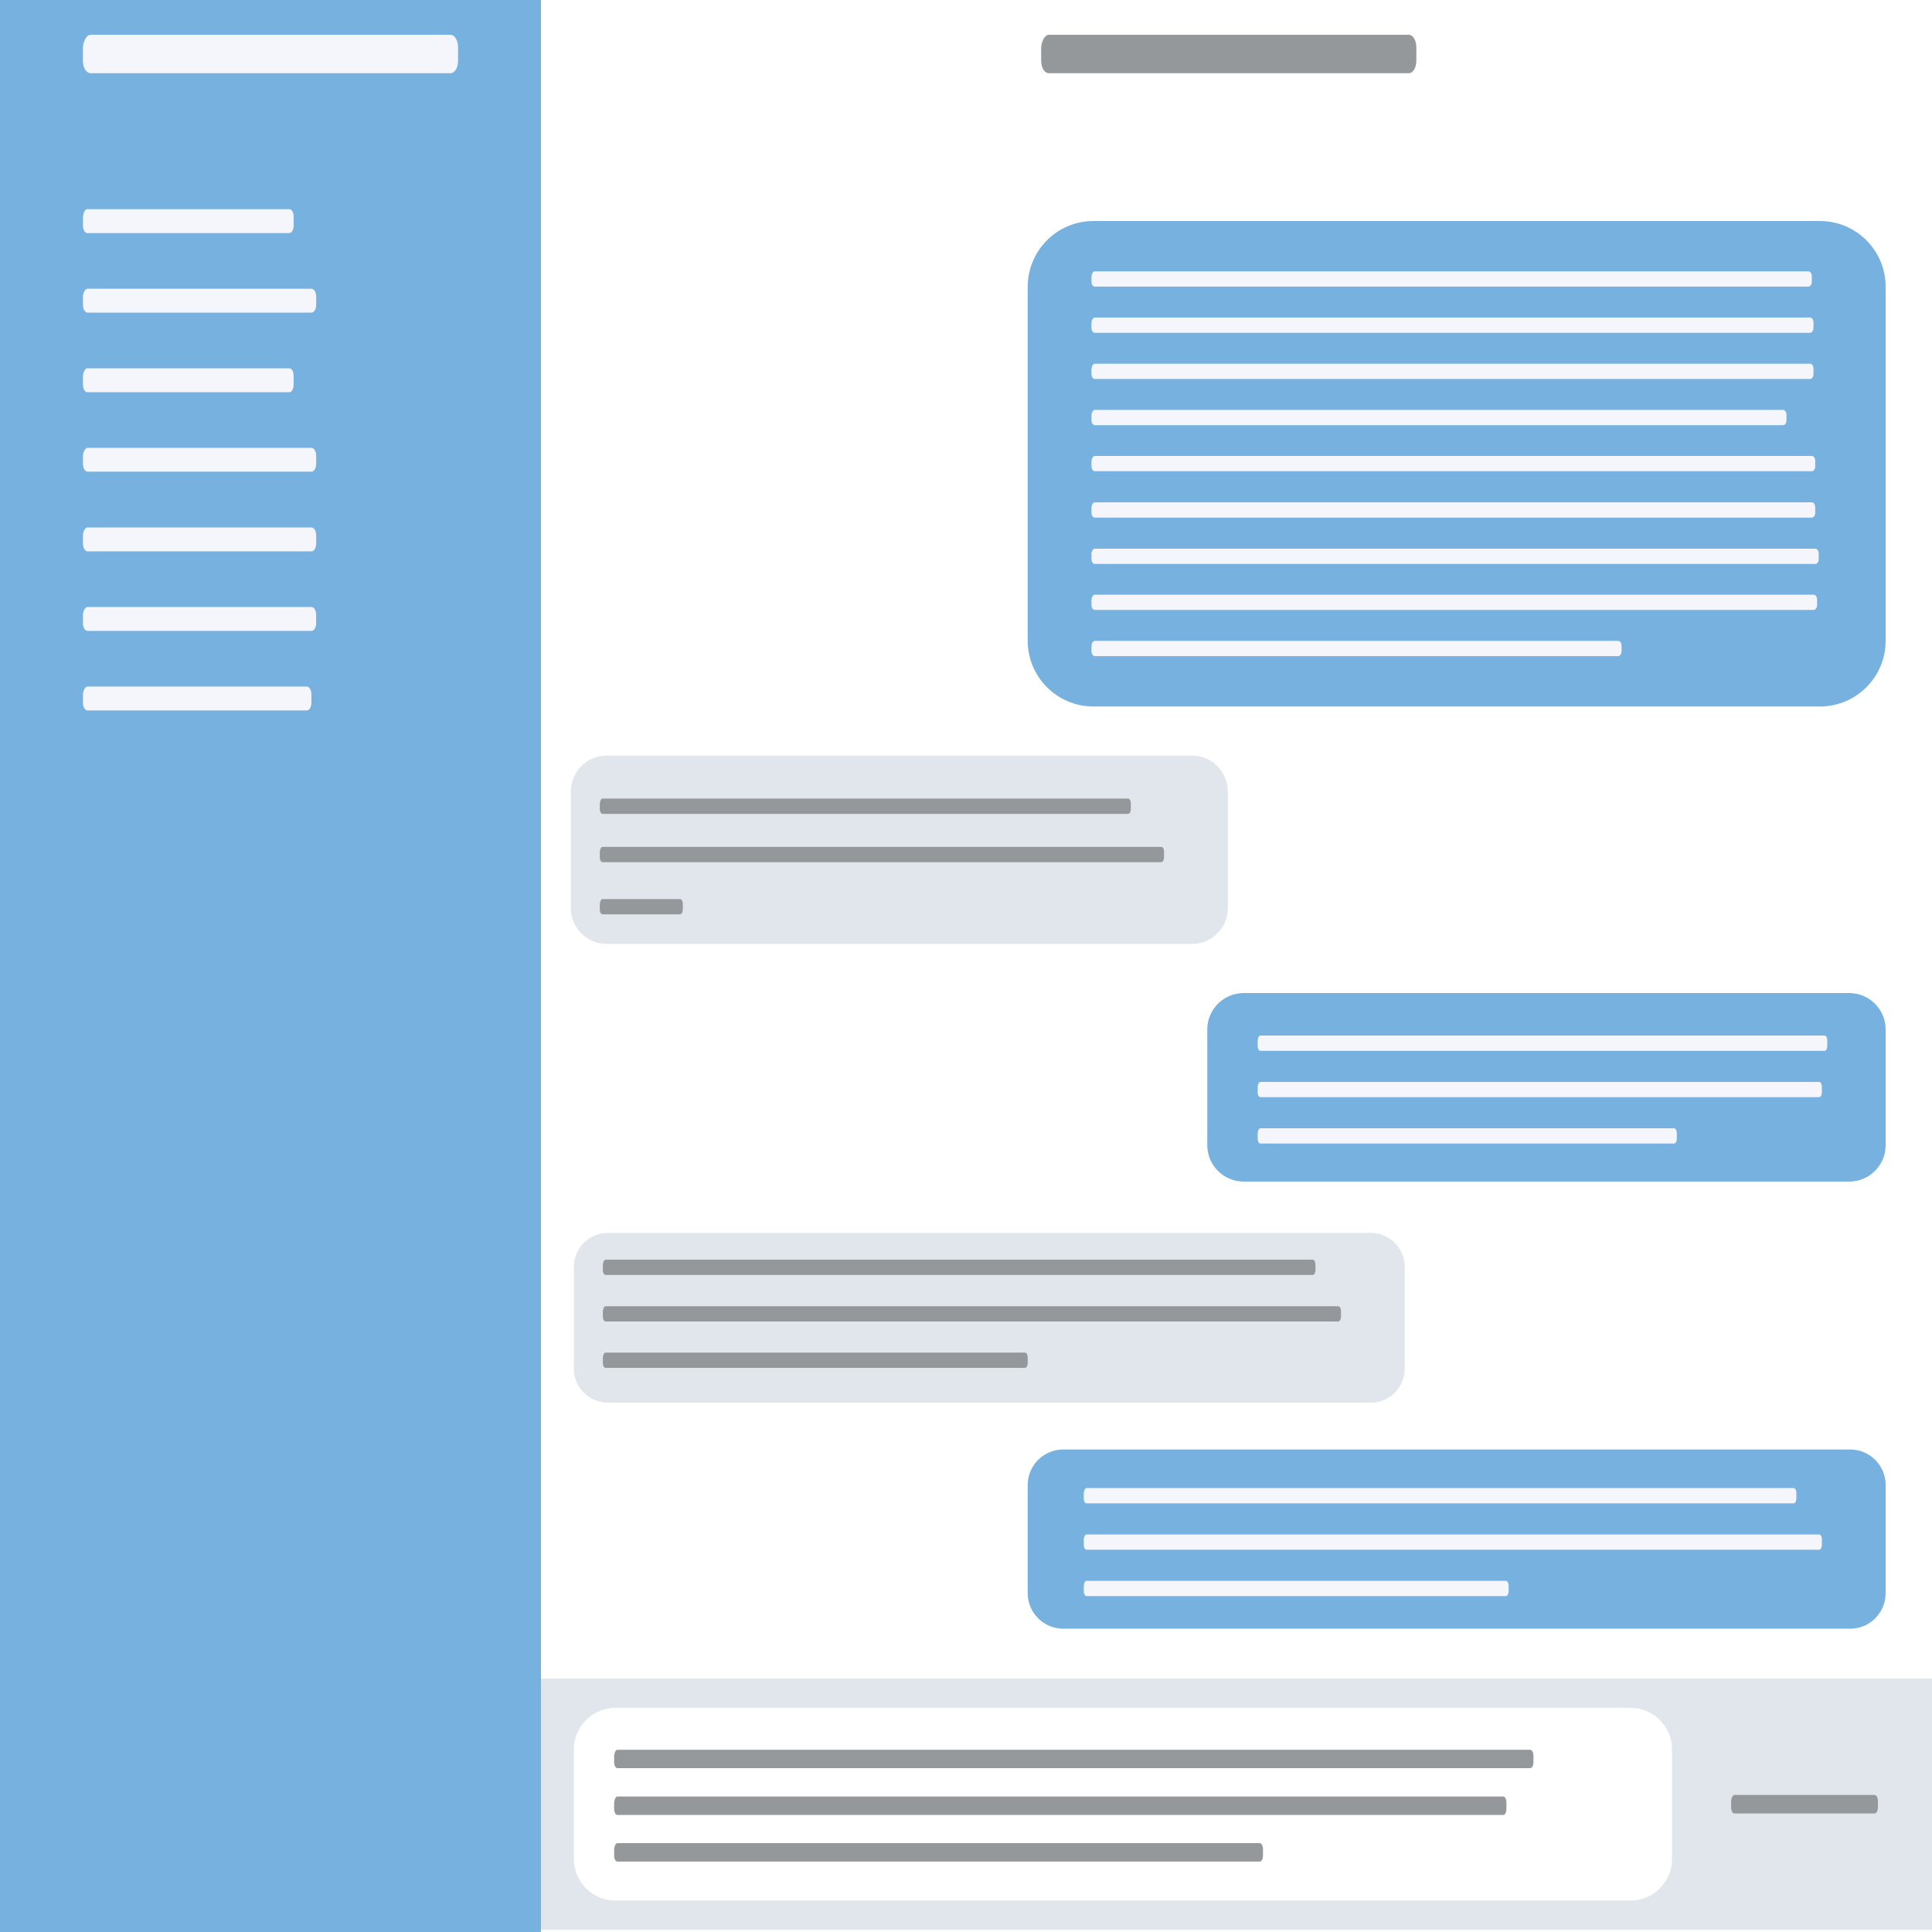
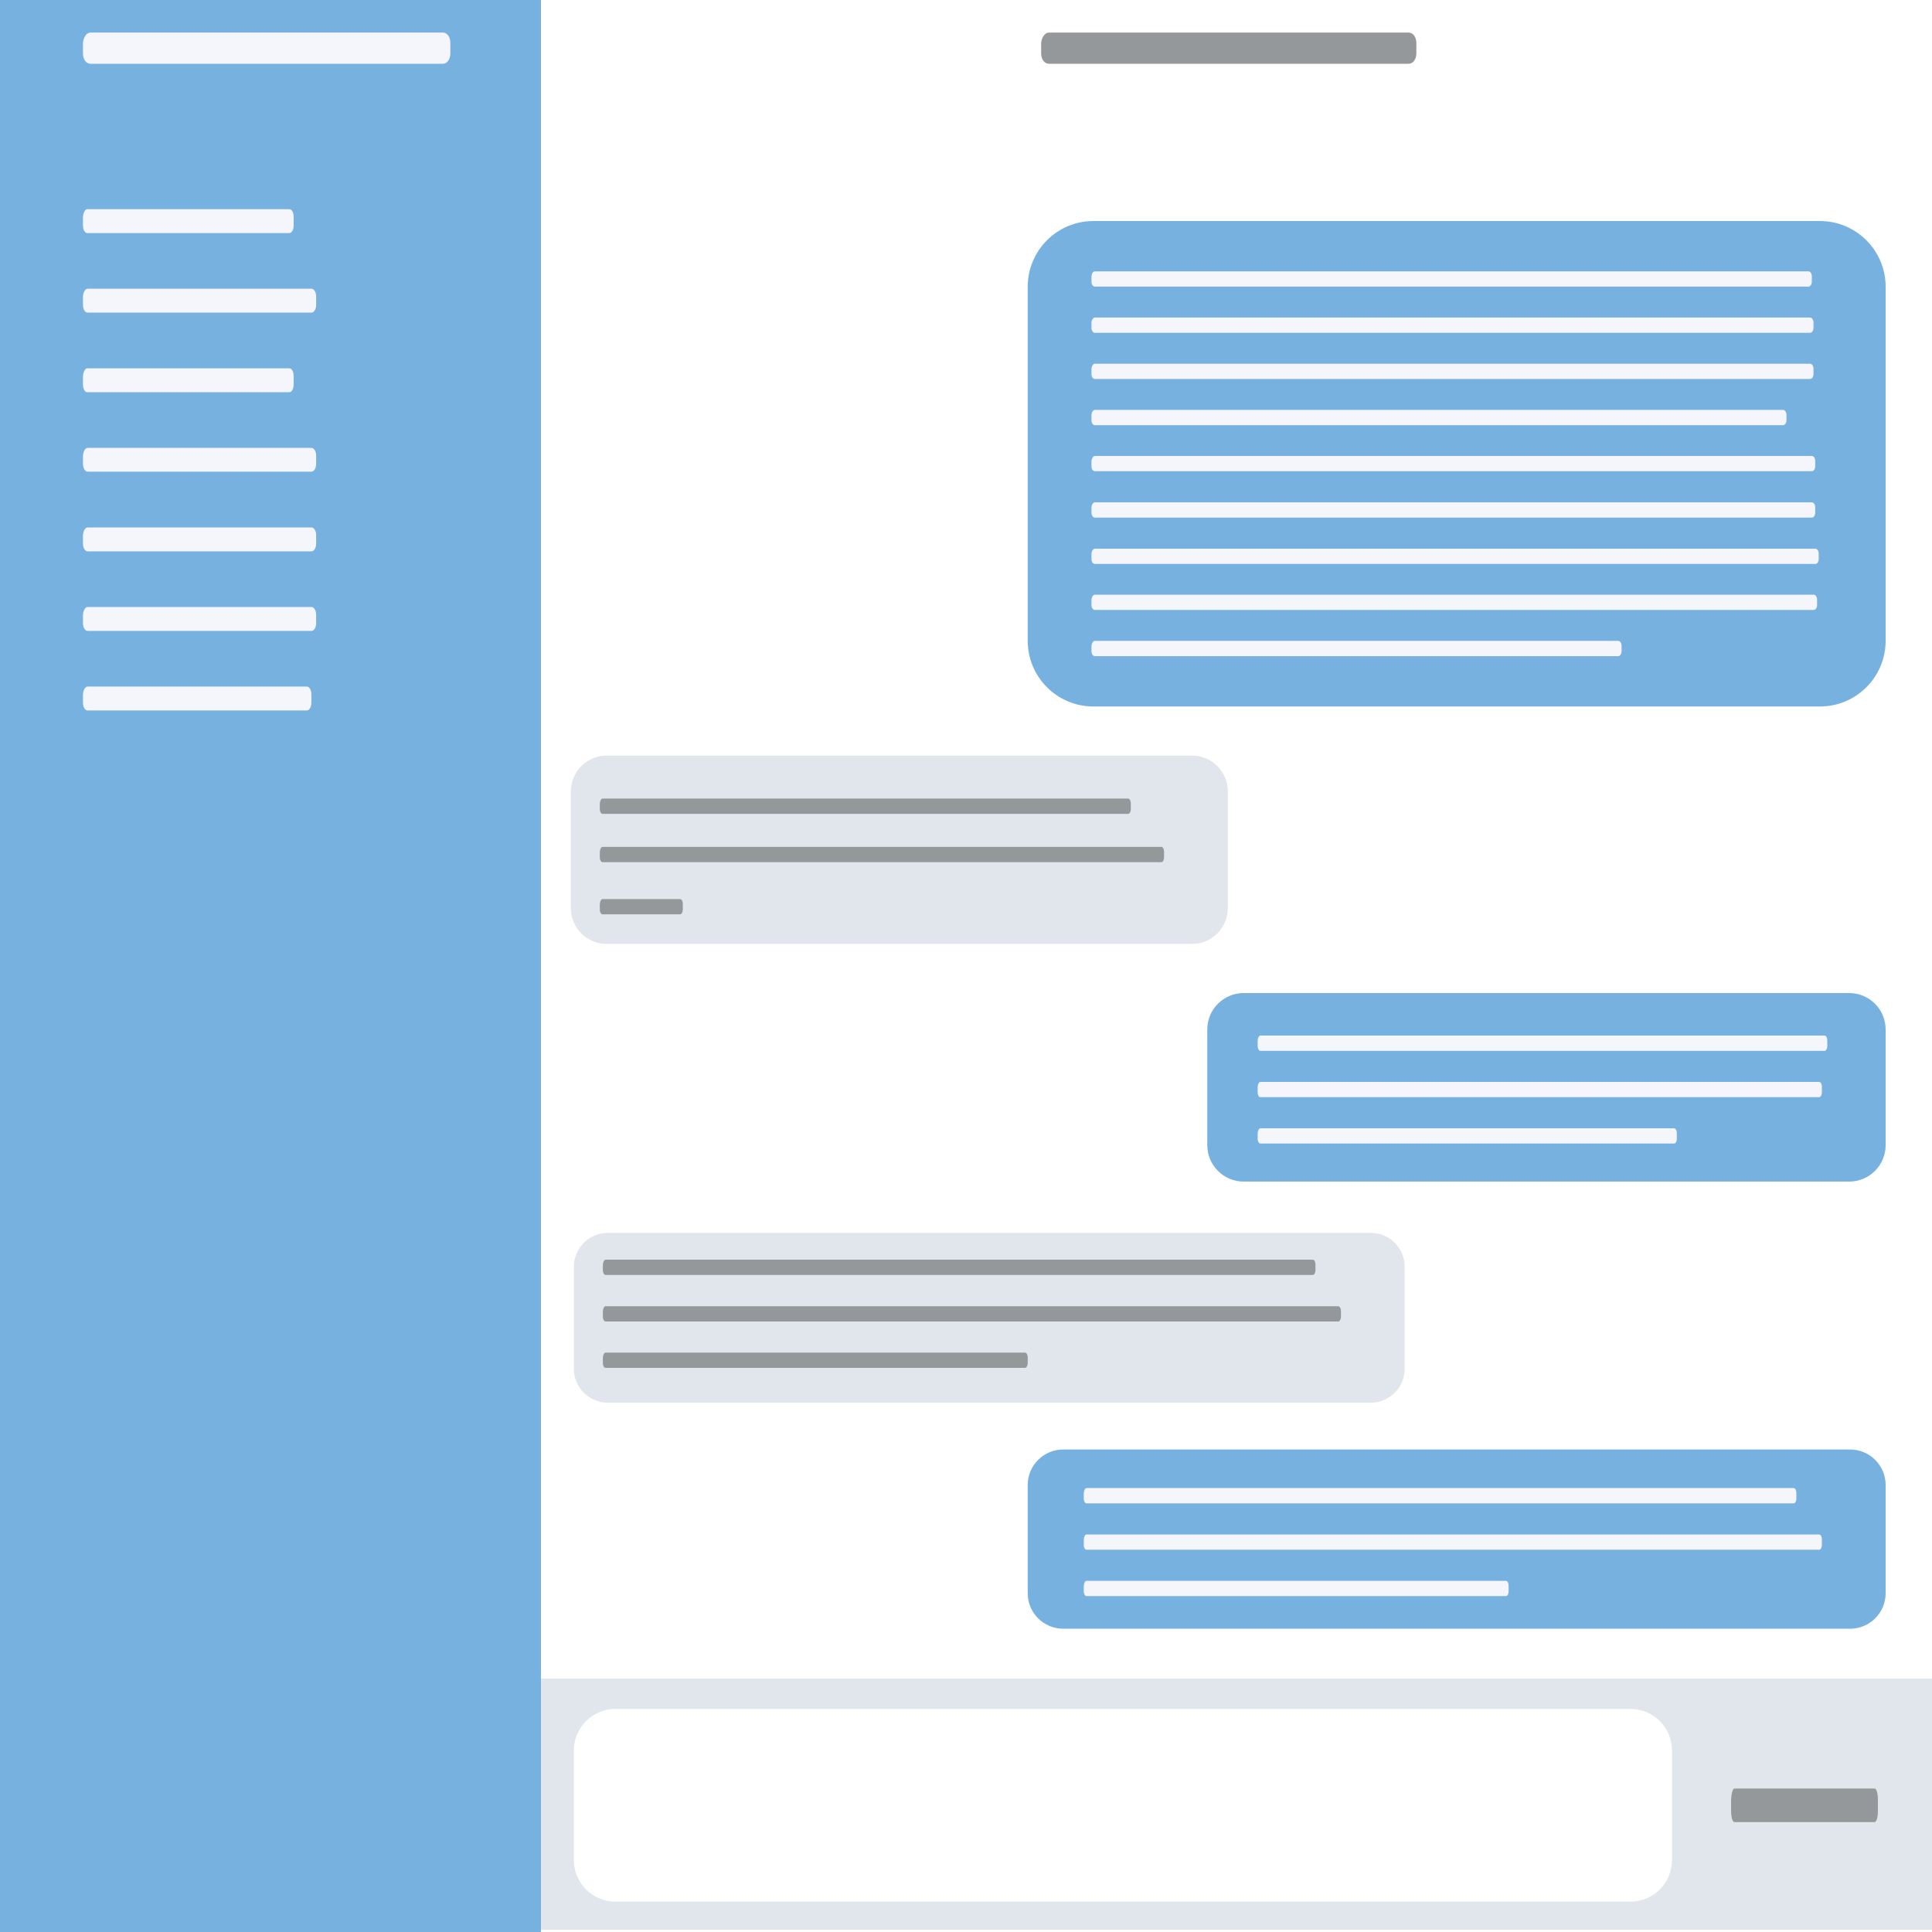
<svg xmlns="http://www.w3.org/2000/svg" viewBox="0 0 500 500">
-   <g id="b9c8cdd9-0a53-4df2-b393-4b7f46362c07" data-name="Layer 5">
+   <g id="c8b6c63d-3456-4df2-a11a-1ce141d5e7e4" data-name="Layer 5">
    <rect width="500" height="500" fill="#fff" />
  </g>
-   <g id="4c4d573a-2ea7-4310-96ef-b09e3fd38c5b" data-name="Chatify">
+   <g id="c6e5dd95-cad5-4900-a980-594ceee0cf4b" data-name="Chatify">
    <rect width="140" height="500" fill="#77b1e0" />
-     <path d="M271.45,9h93.1c1.08,0,2,1.33,2,3.32v3.31c0,2-.9,3.32-2,3.32h-93.1c-1.08,0-2-1.33-2-3.32V12.32C269.56,10.66,270.37,9,271.45,9Z" fill="#94989b" />
-     <path d="M23.45,9h93.1c1.08,0,2,1.33,2,3.32v3.31c0,2-.9,3.32-2,3.32H23.45c-1.08,0-2-1.33-2-3.32V12.32C21.56,10.66,22.37,9,23.45,9Z" fill="#f4f6fb" />
+     <path d="M271.45,8.43h93.1c1.08,0,2,1.07,2,2.69v2.69c0,1.61-.9,2.69-2,2.69h-93.1c-1.08,0-2-1.08-2-2.69V11.12C269.56,9.77,270.37,8.43,271.45,8.43Z" fill="#94989b" />
+     <path d="M23.41,8.43h91.2c1.06,0,1.94,1.07,1.94,2.69v2.69c0,1.61-.88,2.69-1.94,2.69H23.41c-1.06,0-1.94-1.08-1.94-2.69V11.12C21.56,9.77,22.35,8.43,23.41,8.43Z" fill="#f4f6fb" />
    <path d="M22.7,74.72H80.59c.67,0,1.23.83,1.23,2.07v2.06c0,1.23-.56,2.06-1.23,2.06H22.7c-.67,0-1.23-.83-1.23-2.06V76.79C21.52,75.75,22,74.72,22.7,74.72Z" fill="#f4f6fb" />
    <path d="M22.58,95.32H74.89c.6,0,1.11.82,1.11,2.06v2.06c0,1.24-.51,2.06-1.11,2.06H22.58c-.61,0-1.11-.82-1.11-2.06V97.38C21.52,96.35,22,95.32,22.58,95.32Z" fill="#f4f6fb" />
    <path d="M22.58,54.13H74.89c.6,0,1.11.83,1.11,2.06v2.07c0,1.23-.51,2.06-1.11,2.06H22.58c-.61,0-1.11-.83-1.11-2.06V56.19C21.52,55.16,22,54.13,22.58,54.13Z" fill="#f4f6fb" />
    <path d="M22.7,115.91H80.59c.67,0,1.23.82,1.23,2.06V120c0,1.24-.56,2.06-1.23,2.06H22.7c-.67,0-1.23-.82-1.23-2.06V118C21.52,116.94,22,115.91,22.7,115.91Z" fill="#f4f6fb" />
    <path d="M22.7,136.5H80.59c.67,0,1.23.82,1.23,2.06v2.06c0,1.24-.56,2.07-1.23,2.07H22.7c-.67,0-1.23-.83-1.23-2.07v-2.06C21.52,137.53,22,136.5,22.7,136.5Z" fill="#f4f6fb" />
    <path d="M22.7,157.09H80.59c.67,0,1.23.83,1.23,2.06v2.07c0,1.23-.56,2.06-1.23,2.06H22.7c-.67,0-1.23-.83-1.23-2.06v-2.07C21.52,158.12,22,157.09,22.7,157.09Z" fill="#f4f6fb" />
    <path d="M22.67,177.68H79.38c.66,0,1.21.83,1.21,2.07v2.06c0,1.24-.55,2.06-1.21,2.06H22.67c-.65,0-1.2-.82-1.2-2.06v-2.06C21.52,178.72,22,177.68,22.67,177.68Z" fill="#f4f6fb" />
    <rect x="140" y="434.43" width="360" height="65" fill="#d6dde6" opacity="0.75" />
-     <rect x="148.51" y="441.98" width="284.21" height="49.89" rx="10.79" ry="10.79" fill="#fff" />
+     <rect x="148.51" y="442.26" width="284.21" height="49.89" rx="10.79" ry="10.79" fill="#fff" />
    <rect x="265.97" y="375.13" width="222.03" height="46.38" rx="9.19" ry="9.19" fill="#77b1e0" />
-     <path d="M448.87,464.54h36.27c.47,0,.86.64.86,1.59v1.6c0,.95-.39,1.59-.86,1.59H448.87c-.46,0-.86-.64-.86-1.59v-1.6C448.05,465.34,448.41,464.54,448.87,464.54Z" fill="#94989b" />
-     <path d="M159.8,452.84H396c.47,0,.86.63.86,1.59V456c0,1-.39,1.6-.86,1.6H159.8c-.47,0-.86-.64-.86-1.6v-1.59C159,453.63,159.33,452.84,159.8,452.84Z" fill="#94989b" />
-     <path d="M159.8,464.93H389c.47,0,.86.64.86,1.59v1.6c0,.95-.39,1.59-.86,1.59H159.8c-.47,0-.86-.64-.86-1.59v-1.6C159,465.73,159.33,464.93,159.8,464.93Z" fill="#94989b" />
-     <path d="M159.8,477H326c.47,0,.86.64.86,1.6v1.59c0,1-.39,1.59-.86,1.59H159.8c-.47,0-.86-.63-.86-1.59v-1.59C159,477.82,159.33,477,159.8,477Z" fill="#94989b" />
+     <path d="M448.87,462.86h36.27c.47,0,.86,1.16.86,2.9v2.9c0,1.74-.39,2.9-.86,2.9H448.87c-.46,0-.86-1.16-.86-2.9v-2.9C448.05,464.31,448.41,462.86,448.87,462.86Z" fill="#94989b" />
    <path d="M281.19,385.11h183c.39,0,.71.53.71,1.32v1.32c0,.79-.32,1.32-.71,1.32h-183c-.39,0-.71-.53-.71-1.32v-1.32C280.51,385.77,280.8,385.11,281.19,385.11Z" fill="#f4f6fb" />
    <path d="M281.19,397.12h189.6c.39,0,.71.52.71,1.31v1.32c0,.79-.32,1.32-.71,1.32H281.19c-.39,0-.71-.53-.71-1.32v-1.32C280.51,397.78,280.8,397.12,281.19,397.12Z" fill="#f4f6fb" />
    <path d="M281.19,409.12H389.72c.39,0,.71.53.71,1.32v1.32c0,.79-.32,1.31-.71,1.31H281.19c-.39,0-.71-.52-.71-1.31v-1.32C280.51,409.78,280.8,409.12,281.19,409.12Z" fill="#f4f6fb" />
    <rect x="312.44" y="257" width="175.56" height="48.79" rx="9.43" ry="9.43" fill="#77b1e0" />
    <path d="M326.19,268h146c.39,0,.71.53.71,1.32v1.32c0,.79-.32,1.32-.71,1.32h-146c-.39,0-.71-.53-.71-1.32v-1.32C325.51,268.63,325.8,268,326.19,268Z" fill="#f4f6fb" />
    <path d="M326.19,280h144.6c.39,0,.71.52.71,1.31v1.32c0,.79-.32,1.32-.71,1.32H326.19c-.39,0-.71-.53-.71-1.32v-1.32C325.51,280.63,325.8,280,326.19,280Z" fill="#f4f6fb" />
    <path d="M326.19,292H433.25c.39,0,.71.53.71,1.32v1.32c0,.79-.32,1.31-.71,1.31H326.19c-.39,0-.71-.52-.71-1.31V293.3C325.51,292.64,325.8,292,326.19,292Z" fill="#f4f6fb" />
    <rect x="265.97" y="57.2" width="222.03" height="125.64" rx="17.01" ry="17.01" fill="#77b1e0" />
    <path d="M283.36,142H469.78c.49,0,.9.52.9,1.31v1.32c0,.79-.41,1.32-.9,1.32H283.36c-.49,0-.89-.53-.89-1.32v-1.32C282.51,142.61,282.87,142,283.36,142Z" fill="#f4f6fb" />
    <path d="M283.36,153.9h186c.49,0,.9.53.9,1.32v1.32c0,.79-.41,1.31-.9,1.31h-186c-.49,0-.89-.52-.89-1.31v-1.32C282.51,154.56,282.87,153.9,283.36,153.9Z" fill="#f4f6fb" />
    <path d="M283.36,165.85h135.4c.49,0,.9.53.9,1.32v1.32c0,.79-.41,1.32-.9,1.32H283.36c-.49,0-.89-.53-.89-1.32v-1.32C282.51,166.51,282.87,165.85,283.36,165.85Z" fill="#f4f6fb" />
    <path d="M283.36,70.22H468c.49,0,.9.53.9,1.32v1.32c0,.79-.41,1.32-.9,1.32H283.36c-.49,0-.89-.53-.89-1.32V71.54C282.51,70.88,282.87,70.22,283.36,70.22Z" fill="#f4f6fb" />
    <path d="M283.36,82.18H468.43c.49,0,.9.52.9,1.31v1.32c0,.79-.41,1.32-.9,1.32H283.36c-.49,0-.89-.53-.89-1.32V83.49C282.51,82.84,282.87,82.18,283.36,82.18Z" fill="#f4f6fb" />
    <path d="M283.36,94.13H468.43c.49,0,.9.53.9,1.32v1.32c0,.79-.41,1.31-.9,1.31H283.36c-.49,0-.89-.52-.89-1.31V95.45C282.51,94.79,282.87,94.13,283.36,94.13Z" fill="#f4f6fb" />
    <path d="M283.36,106.08H461.44c.49,0,.9.53.9,1.32v1.32c0,.79-.41,1.32-.9,1.32H283.36c-.49,0-.89-.53-.89-1.32V107.4C282.51,106.74,282.87,106.08,283.36,106.08Z" fill="#f4f6fb" />
    <path d="M283.36,118H468.88c.49,0,.9.53.9,1.32v1.31c0,.8-.41,1.32-.9,1.32H283.36c-.49,0-.89-.52-.89-1.32v-1.31C282.51,118.7,282.87,118,283.36,118Z" fill="#f4f6fb" />
    <path d="M283.36,130H468.88c.49,0,.9.53.9,1.32v1.32c0,.79-.41,1.32-.9,1.32H283.36c-.49,0-.89-.53-.89-1.32v-1.32C282.51,130.65,282.87,130,283.36,130Z" fill="#f4f6fb" />
    <rect x="147.73" y="195.55" width="170.03" height="48.73" rx="9.27" ry="9.27" fill="#d6dde6" opacity="0.75" />
    <path d="M155.94,206.67h136c.39,0,.72.53.72,1.32v1.32c0,.79-.33,1.31-.72,1.31h-136c-.39,0-.71-.52-.71-1.31V208C155.26,207.33,155.55,206.67,155.94,206.67Z" fill="#94989b" />
    <path d="M155.94,219.17h144.6c.39,0,.71.53.71,1.32v1.32c0,.79-.32,1.32-.71,1.32H155.94c-.39,0-.71-.53-.71-1.32v-1.32C155.26,219.83,155.55,219.17,155.94,219.17Z" fill="#94989b" />
    <path d="M155.94,232.68H176c.39,0,.71.53.71,1.32v1.31c0,.79-.32,1.32-.71,1.32H155.94c-.39,0-.71-.53-.71-1.32V234C155.26,233.34,155.55,232.68,155.94,232.68Z" fill="#94989b" />
    <rect x="148.51" y="319.06" width="215.03" height="43.95" rx="8.81" ry="8.81" fill="#d6dde6" opacity="0.75" />
    <path d="M156.73,326h183c.39,0,.71.53.71,1.32v1.32c0,.79-.32,1.32-.71,1.32h-183c-.39,0-.71-.53-.71-1.32v-1.32C156.05,326.7,156.34,326,156.73,326Z" fill="#94989b" />
    <path d="M156.73,338.05h189.6c.38,0,.71.52.71,1.31v1.32c0,.79-.33,1.32-.71,1.32H156.73c-.39,0-.71-.53-.71-1.32v-1.32C156.05,338.71,156.34,338.05,156.73,338.05Z" fill="#94989b" />
    <path d="M156.73,350.05H265.26c.39,0,.71.53.71,1.32v1.32c0,.79-.32,1.31-.71,1.31H156.73c-.39,0-.71-.52-.71-1.31v-1.32C156.05,350.71,156.34,350.05,156.73,350.05Z" fill="#94989b" />
  </g>
</svg>
